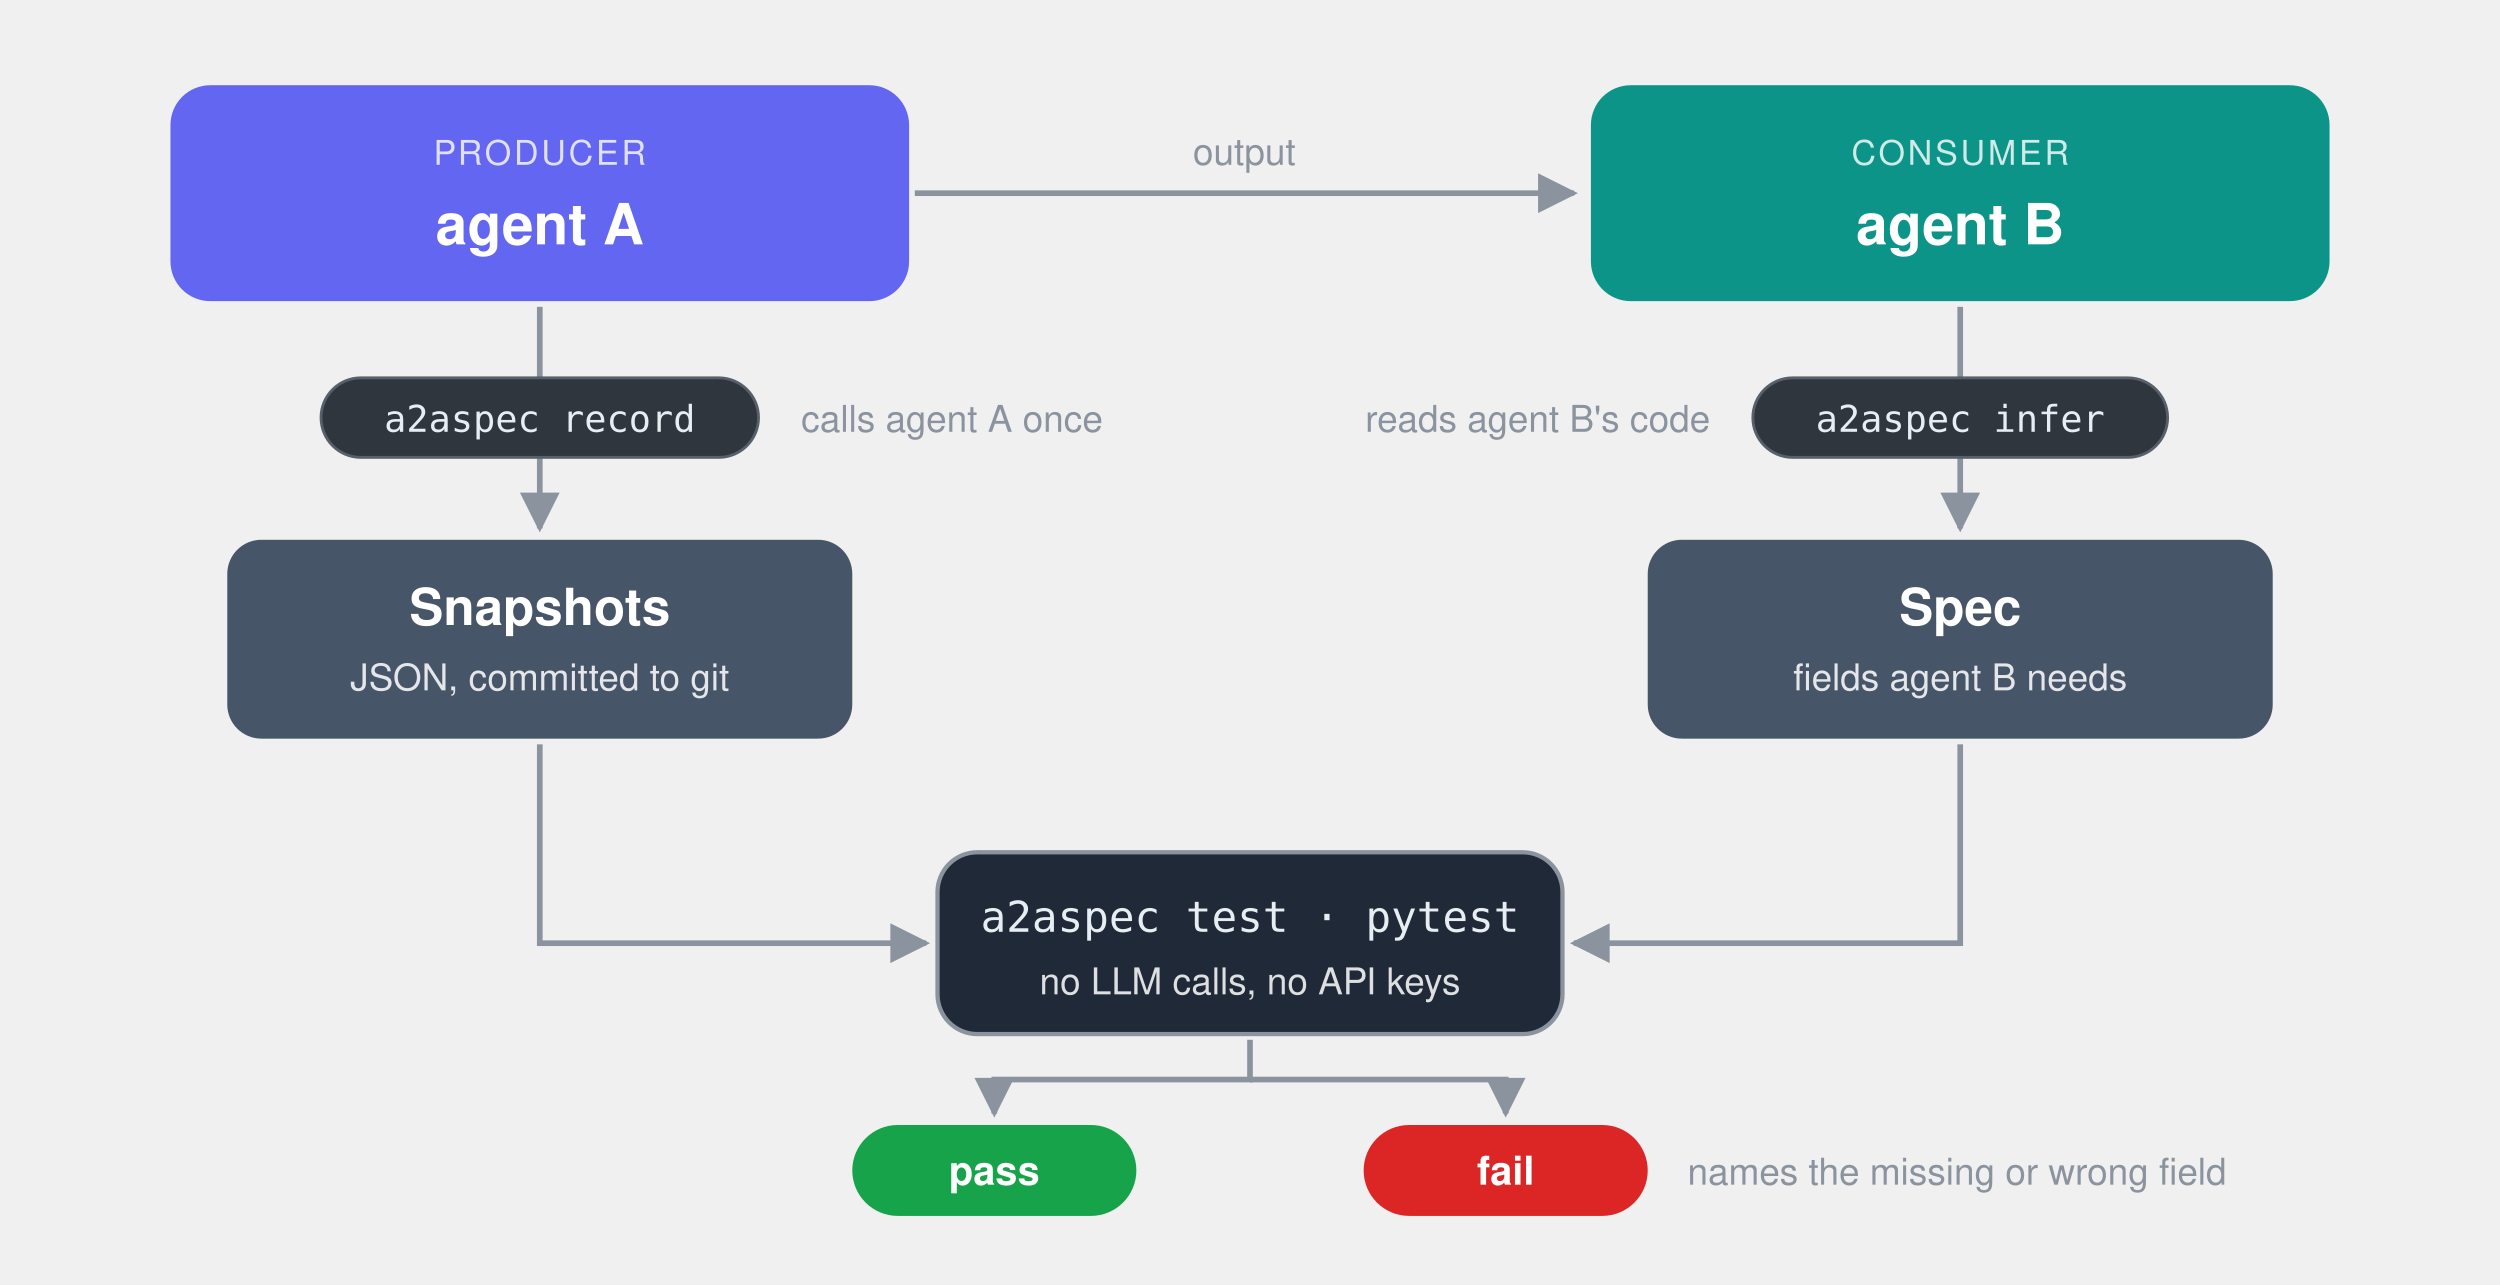
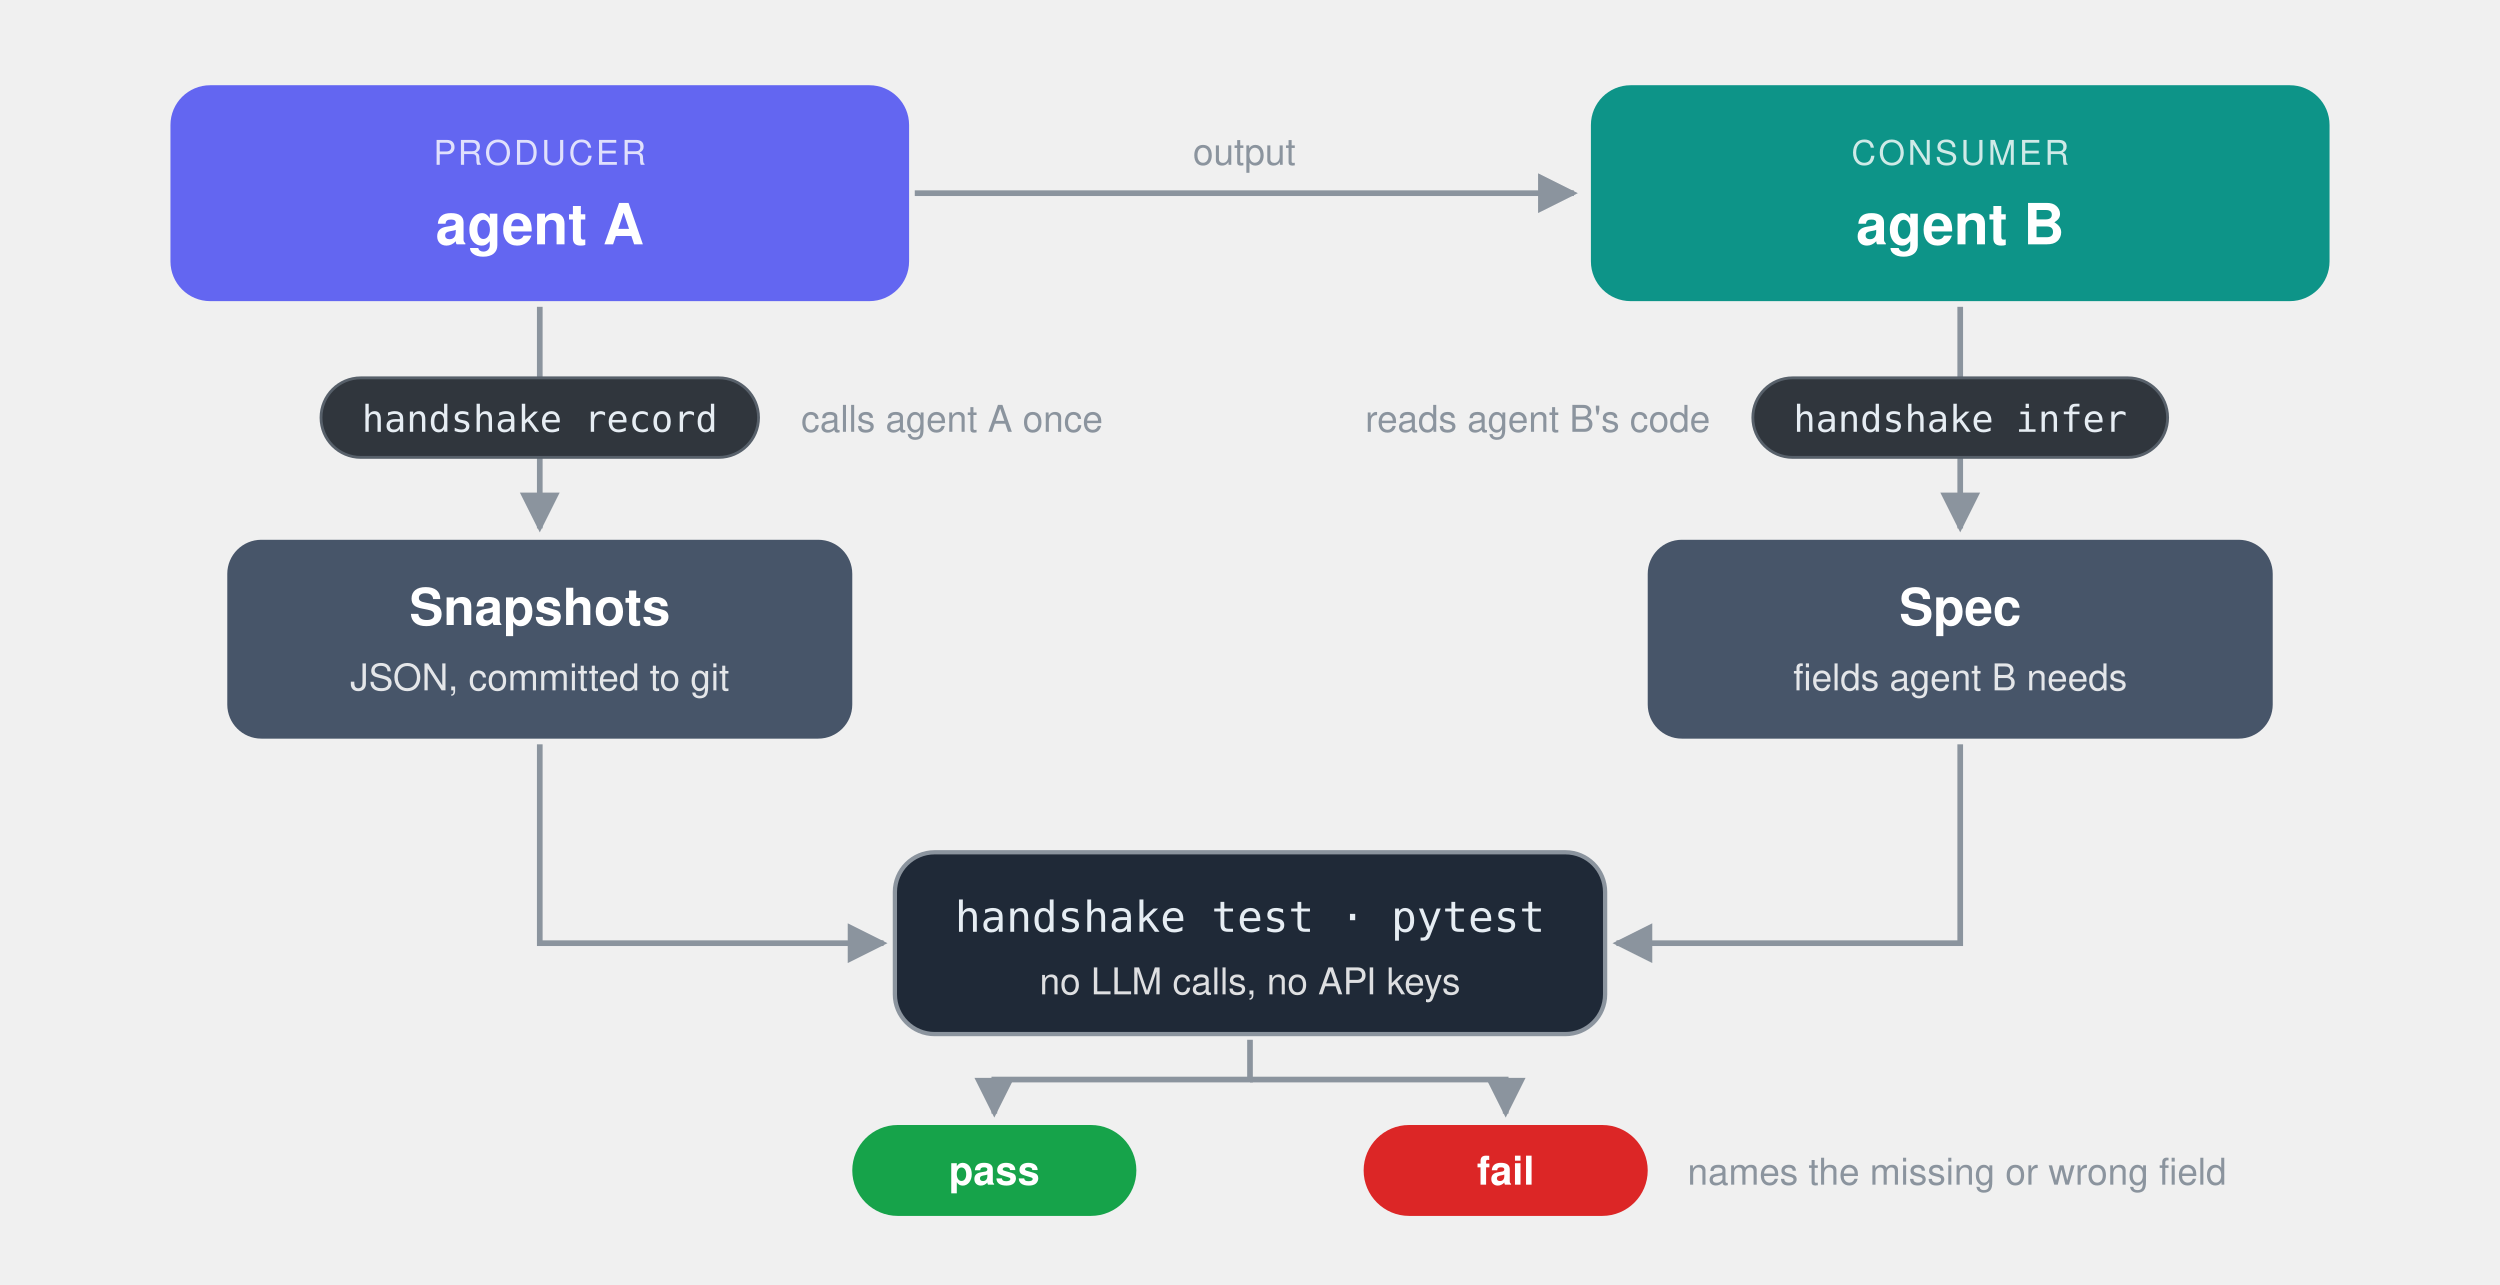
<svg xmlns="http://www.w3.org/2000/svg" width="880" height="452" viewBox="0 0 880 452" role="img" aria-labelledby="t d">
  <defs>
    <marker id="arrow" viewBox="0 0 10 10" refX="9" refY="5" markerWidth="7" markerHeight="7" orient="auto-start-reverse">
      <path d="M0 0 L10 5 L0 10 z" fill="#8b949e" />
    </marker>
    <style>
      .sans { font-family: -apple-system, BlinkMacSystemFont, "Segoe UI", Helvetica, Arial, sans-serif; }
      .mono { font-family: ui-monospace, SFMono-Regular, Menlo, Consolas, monospace; }
      .line { stroke: #8b949e; stroke-width: 2; fill: none; }
      .note { fill: #8b949e; font-size: 13px; }
      .kicker { fill: #ffffff; fill-opacity: 0.8; font-size: 12px; letter-spacing: 0.08em; }
      .title { fill: #ffffff; font-size: 20px; font-weight: 600; }
      .sub { fill: #ffffff; fill-opacity: 0.85; font-size: 13px; }
      .cmd { fill: #e6edf3; font-size: 13px; }
    </style>
  </defs>
  <rect x="60" y="30" width="260" height="76" rx="14" fill="#6366f1" />
  <text x="190" y="58" text-anchor="middle" class="sans kicker">PRODUCER</text>
  <text x="190" y="86" text-anchor="middle" class="sans title">agent A</text>
  <rect x="560" y="30" width="260" height="76" rx="14" fill="#0d9488" />
  <text x="690" y="58" text-anchor="middle" class="sans kicker">CONSUMER</text>
  <text x="690" y="86" text-anchor="middle" class="sans title">agent B</text>
  <path d="M322 68 H554" class="line" marker-end="url(#arrow)" />
  <text x="438" y="58" text-anchor="middle" class="sans note">output</text>
  <path d="M190 108 V186" class="line" marker-end="url(#arrow)" />
  <rect x="113" y="133" width="154" height="28" rx="14" fill="#30363d" stroke="#57606a" />
-   <text x="190" y="152" text-anchor="middle" class="mono cmd">a2aspec record</text>
+   <text x="190" y="152" text-anchor="middle" class="mono cmd">handshake record</text>
  <text x="282" y="152" class="sans note">calls agent A once</text>
  <path d="M690 108 V186" class="line" marker-end="url(#arrow)" />
  <rect x="617" y="133" width="146" height="28" rx="14" fill="#30363d" stroke="#57606a" />
-   <text x="690" y="152" text-anchor="middle" class="mono cmd">a2aspec infer</text>
+   <text x="690" y="152" text-anchor="middle" class="mono cmd">handshake infer</text>
  <text x="602" y="152" text-anchor="end" class="sans note">reads agent B's code</text>
  <rect x="80" y="190" width="220" height="70" rx="12" fill="#475569" />
  <text x="190" y="220" text-anchor="middle" class="sans title" style="font-size:18px">Snapshots</text>
  <text x="190" y="243" text-anchor="middle" class="sans sub">JSON, committed to git</text>
  <rect x="580" y="190" width="220" height="70" rx="12" fill="#475569" />
  <text x="690" y="220" text-anchor="middle" class="sans title" style="font-size:18px">Spec</text>
  <text x="690" y="243" text-anchor="middle" class="sans sub">fields agent B needs</text>
-   <path d="M190 262 V332 H326" class="line" marker-end="url(#arrow)" />
-   <path d="M690 262 V332 H554" class="line" marker-end="url(#arrow)" />
-   <rect x="330" y="300" width="220" height="64" rx="14" fill="#1f2937" stroke="#8b949e" stroke-width="1.5" />
-   <text x="440" y="328" text-anchor="middle" class="mono cmd" style="font-size:15px">a2aspec test · pytest</text>
+   <path d="M190 262 V332 H311" class="line" marker-end="url(#arrow)" />
+   <path d="M690 262 V332 H569" class="line" marker-end="url(#arrow)" />
+   <rect x="315" y="300" width="250" height="64" rx="14" fill="#1f2937" stroke="#8b949e" stroke-width="1.5" />
+   <text x="440" y="328" text-anchor="middle" class="mono cmd" style="font-size:15px">handshake test · pytest</text>
  <text x="440" y="350" text-anchor="middle" class="sans sub">no LLM calls, no API keys</text>
  <path d="M440 366 V380 H350 V392" class="line" marker-end="url(#arrow)" />
  <path d="M440 380 H530 V392" class="line" marker-end="url(#arrow)" />
  <rect x="300" y="396" width="100" height="32" rx="16" fill="#16a34a" />
  <text x="350" y="417" text-anchor="middle" class="sans" fill="#ffffff" font-size="14" font-weight="600">pass</text>
  <rect x="480" y="396" width="100" height="32" rx="16" fill="#dc2626" />
  <text x="530" y="417" text-anchor="middle" class="sans" fill="#ffffff" font-size="14" font-weight="600">fail</text>
  <text x="594" y="417" class="sans note">names the missing or wrong field</text>
</svg>
